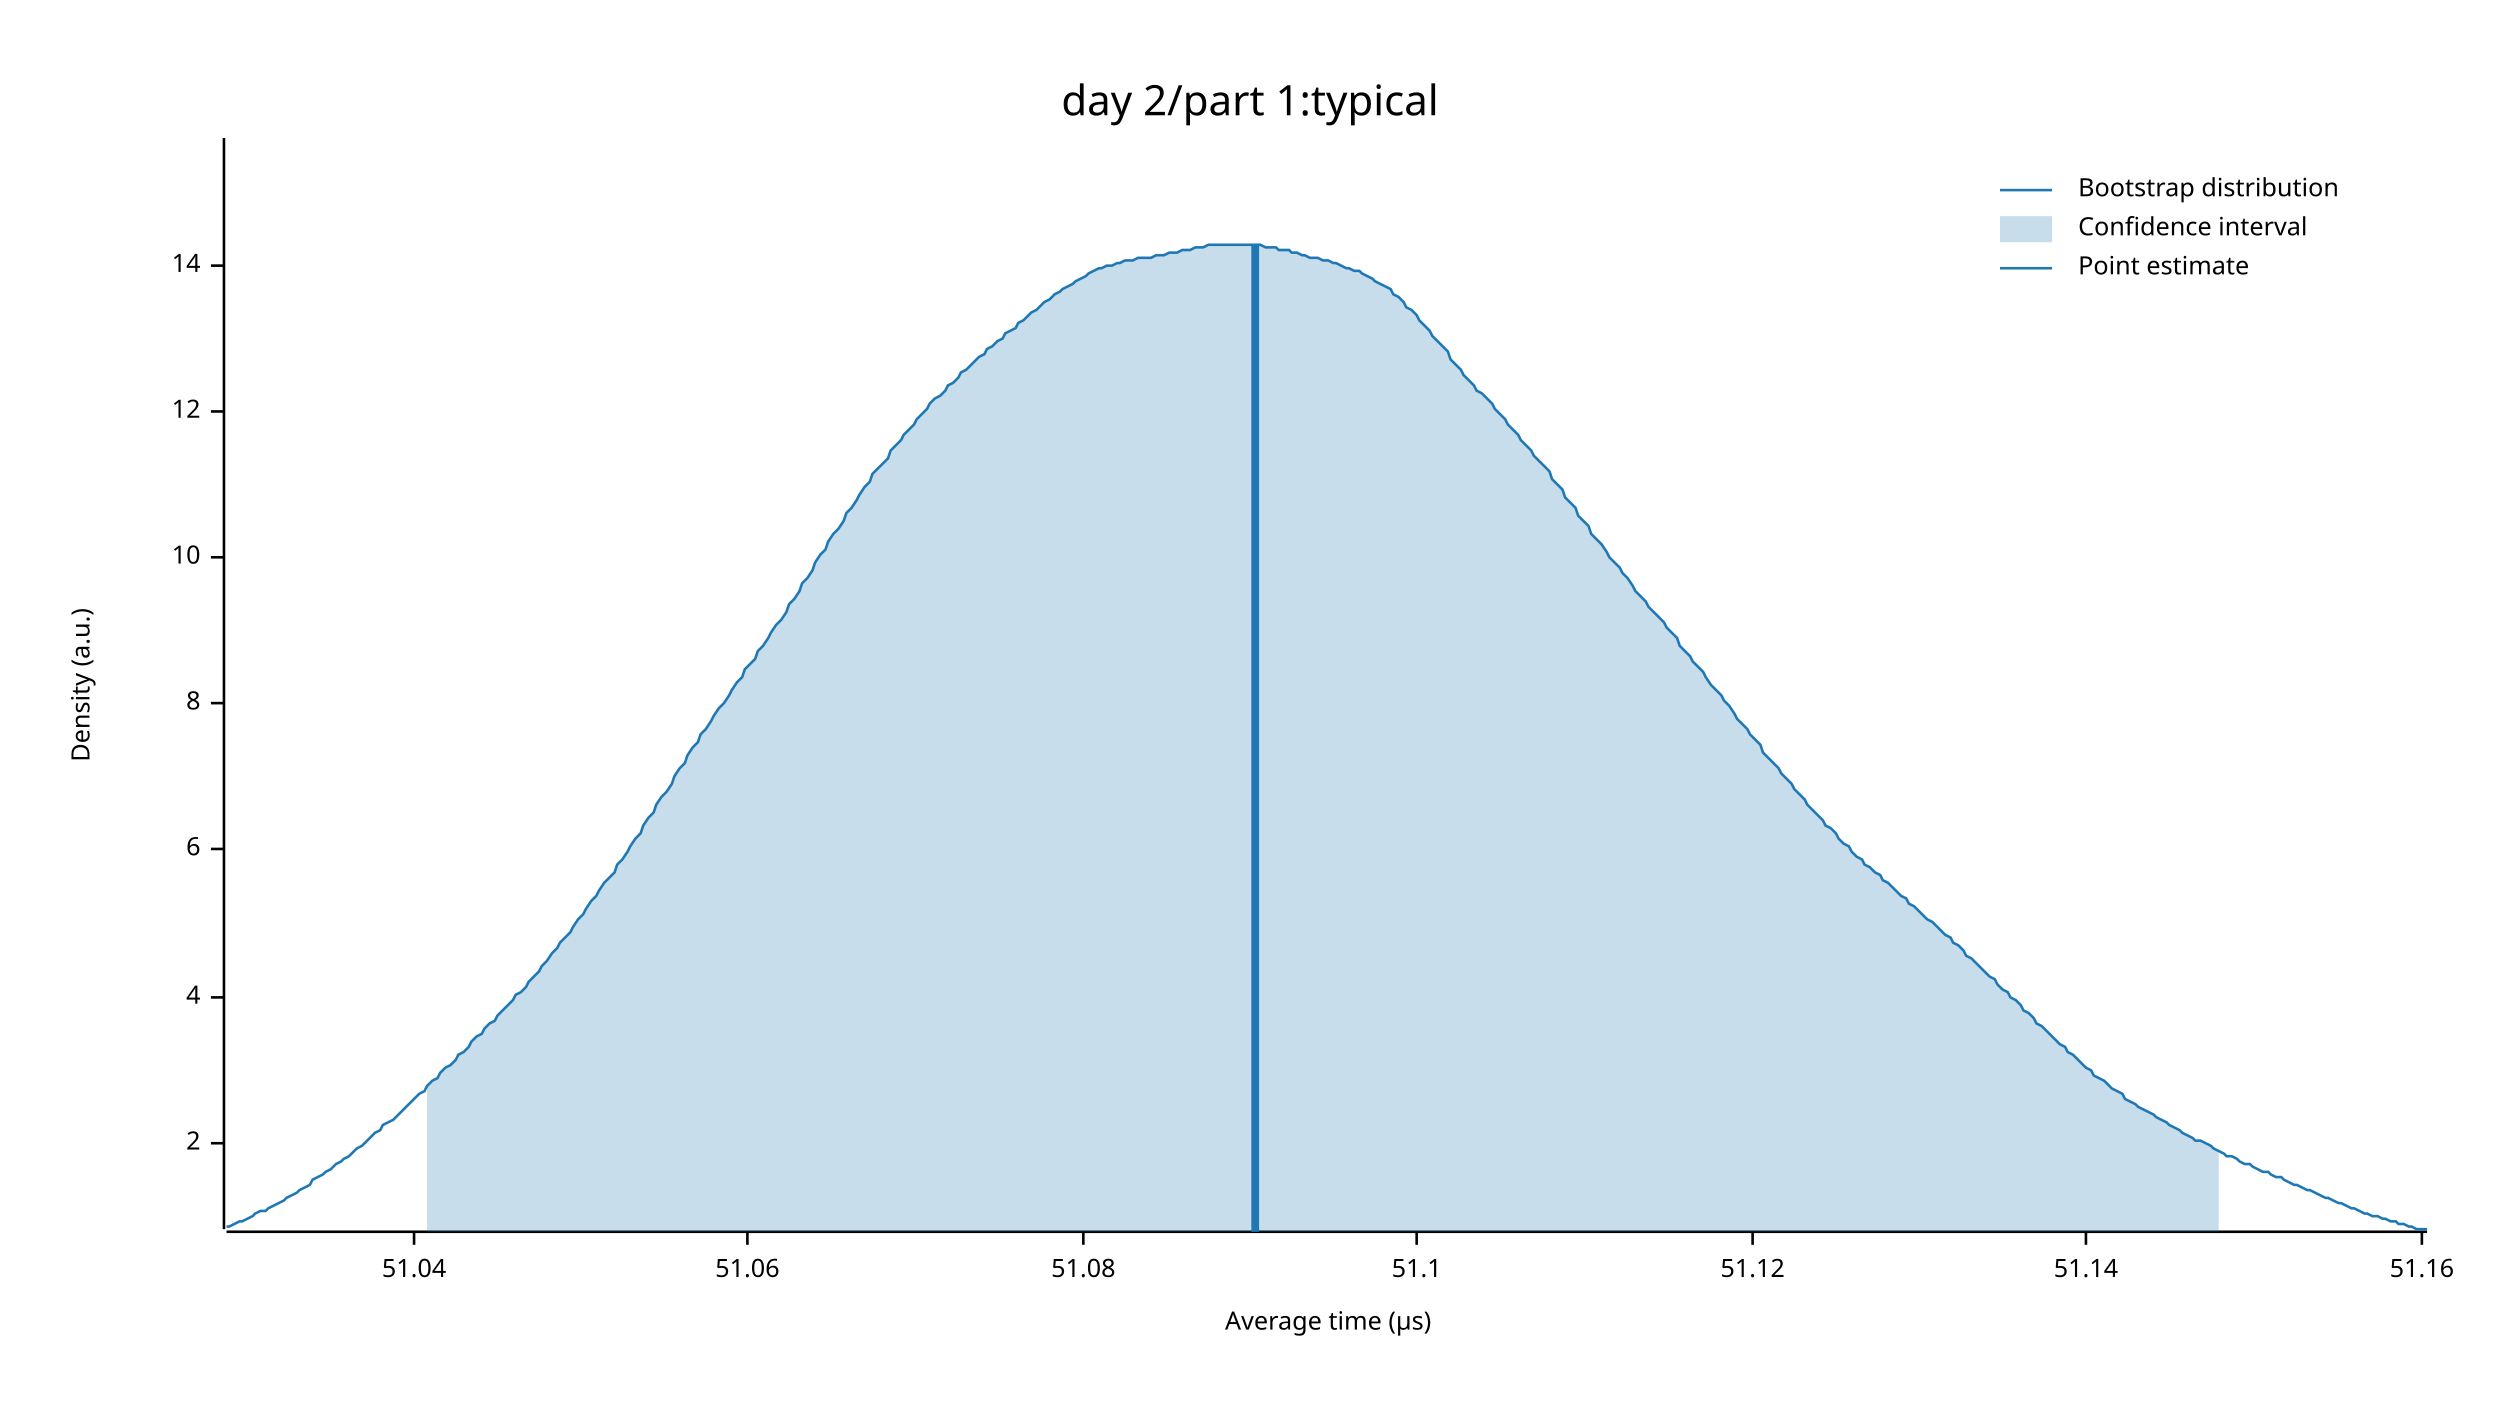
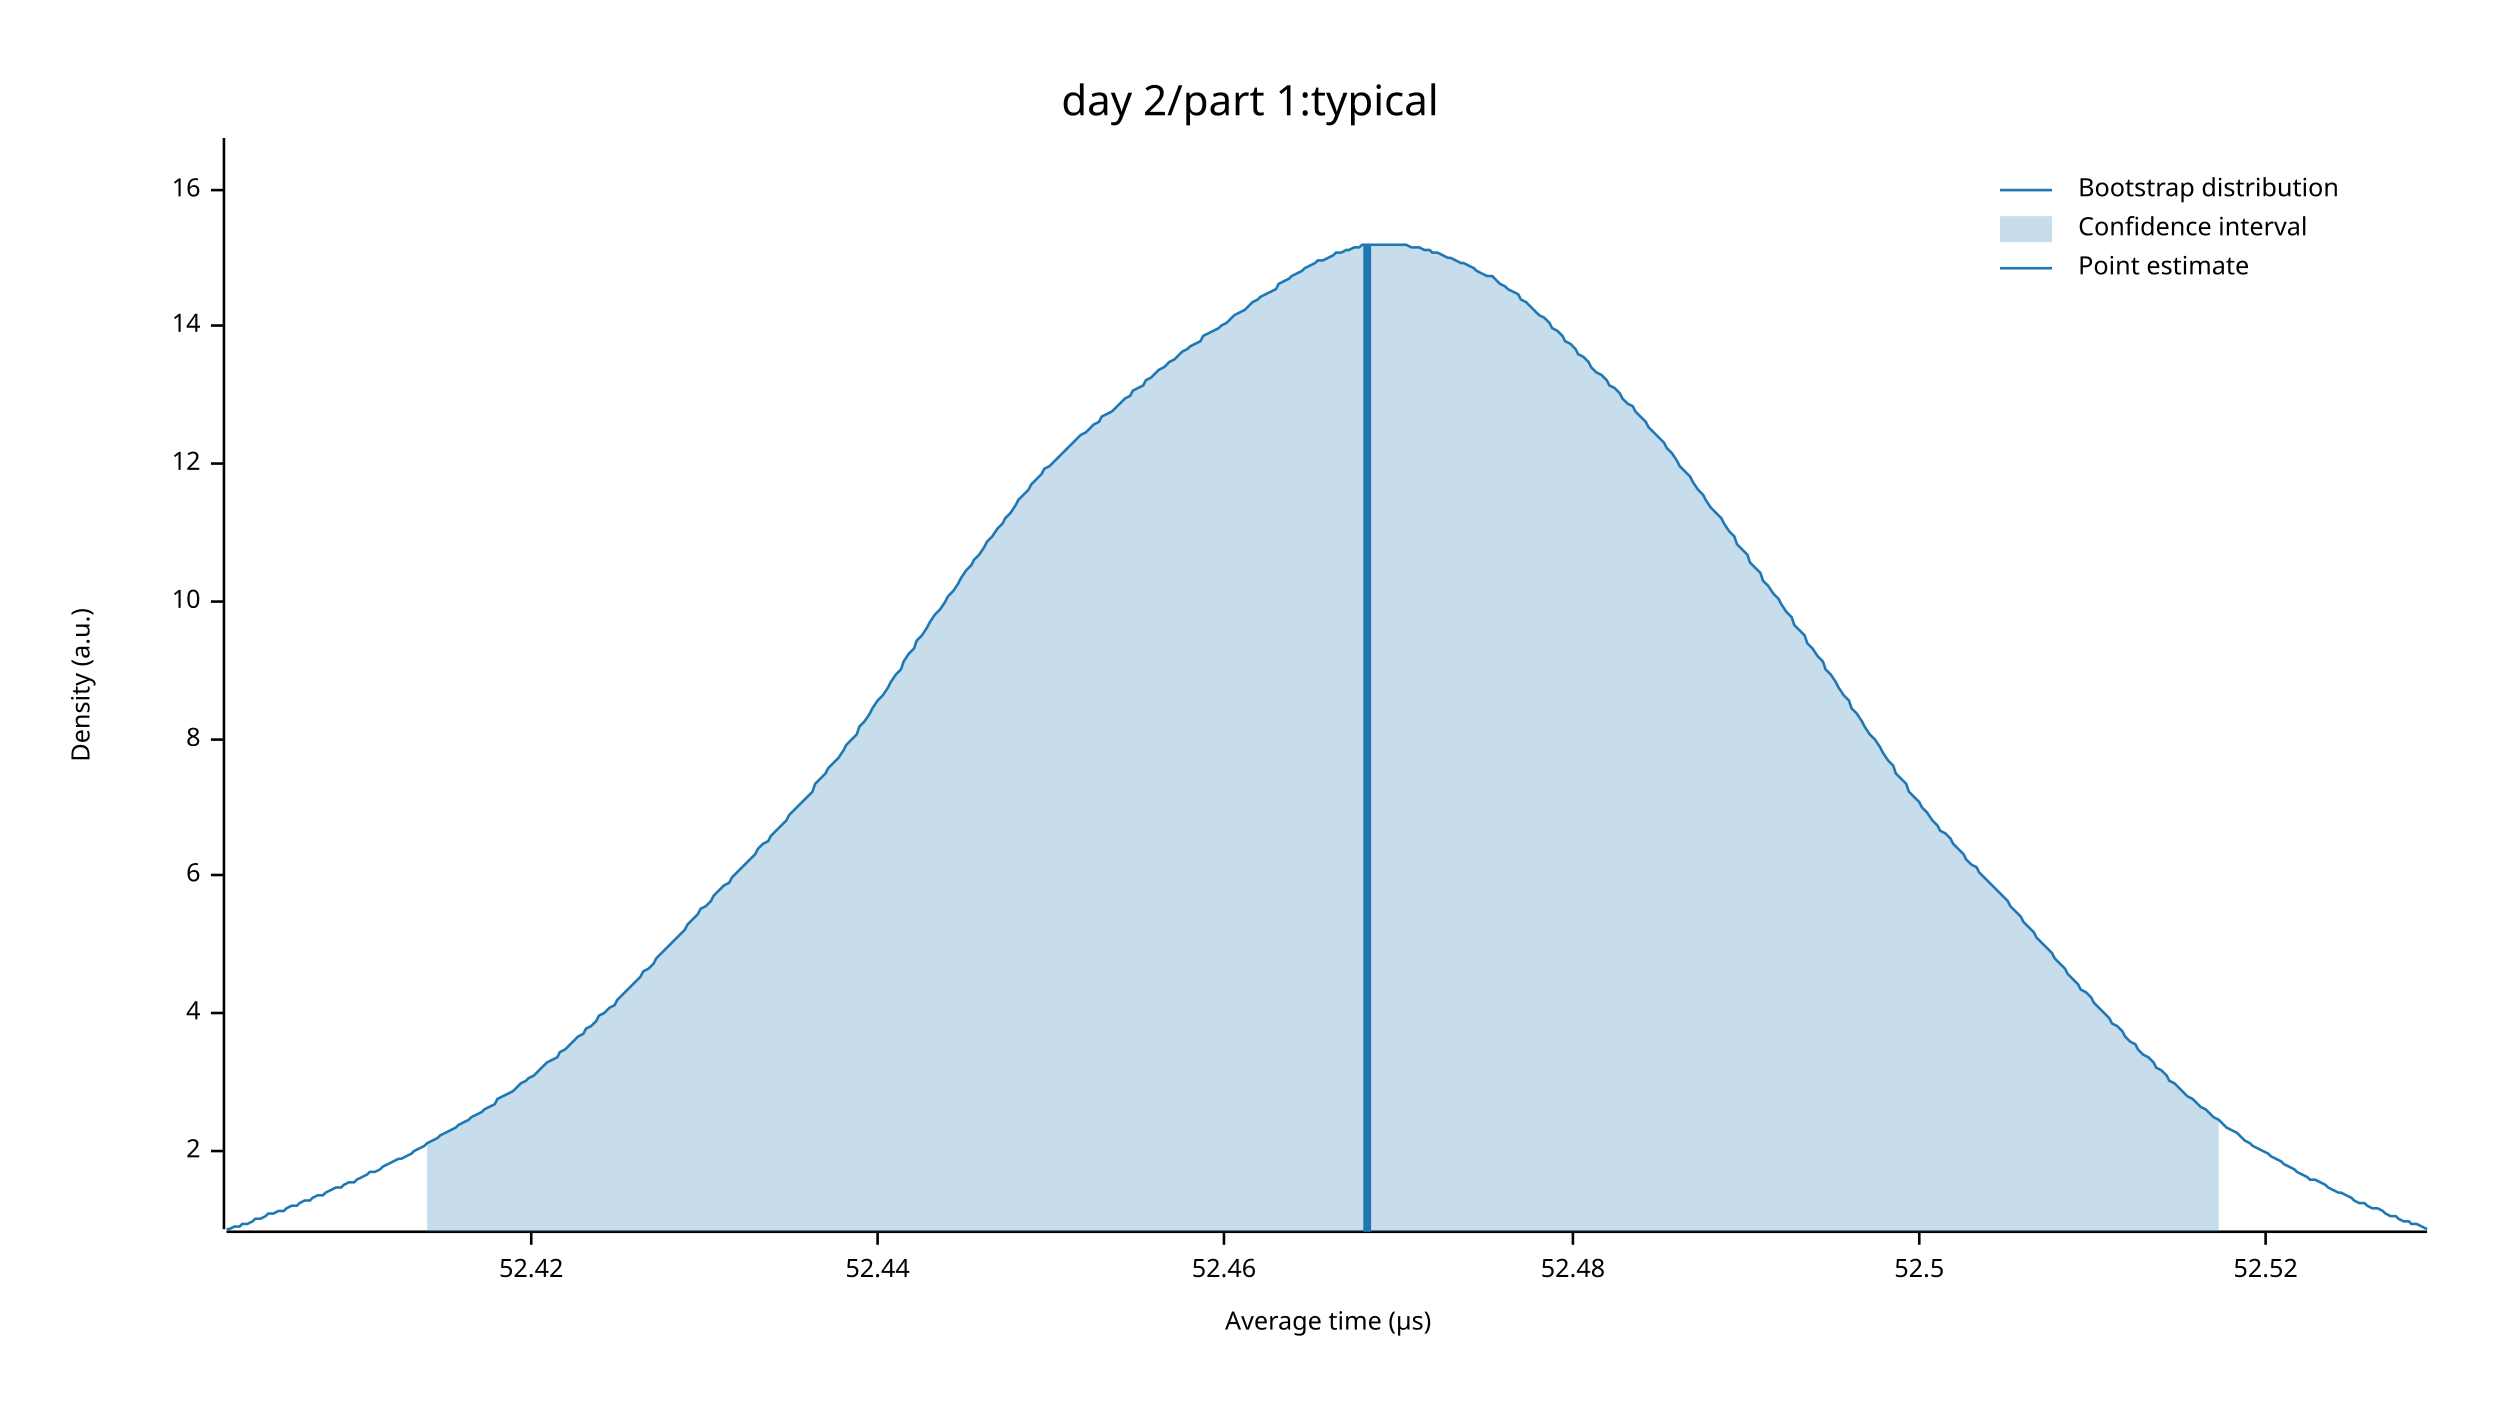
<svg xmlns="http://www.w3.org/2000/svg" width="960" height="540" viewBox="0 0 960 540">
  <text x="480" y="32" dy="0.76em" text-anchor="middle" font-family="sans-serif" font-size="16.129" opacity="1" fill="#000000">
day 2/part 1:typical
</text>
  <text x="27" y="263" dy="0.76em" text-anchor="middle" font-family="sans-serif" font-size="9.677" opacity="1" fill="#000000" transform="rotate(270, 27, 263)">
Density (a.u.)
</text>
  <text x="510" y="513" dy="-0.5ex" text-anchor="middle" font-family="sans-serif" font-size="9.677" opacity="1" fill="#000000">
Average time (µs)
</text>
  <polyline fill="none" opacity="1" stroke="#000000" stroke-width="1" points="86,53 86,472 " />
-   <text x="77" y="439" dy="0.5ex" text-anchor="end" font-family="sans-serif" font-size="9.677" opacity="1" fill="#000000">
+   <text x="77" y="442" dy="0.5ex" text-anchor="end" font-family="sans-serif" font-size="9.677" opacity="1" fill="#000000">
2
</text>
-   <polyline fill="none" opacity="1" stroke="#000000" stroke-width="1" points="81,439 86,439 " />
-   <text x="77" y="383" dy="0.5ex" text-anchor="end" font-family="sans-serif" font-size="9.677" opacity="1" fill="#000000">
+   <polyline fill="none" opacity="1" stroke="#000000" stroke-width="1" points="81,442 86,442 " />
+   <text x="77" y="389" dy="0.5ex" text-anchor="end" font-family="sans-serif" font-size="9.677" opacity="1" fill="#000000">
4
</text>
-   <polyline fill="none" opacity="1" stroke="#000000" stroke-width="1" points="81,383 86,383 " />
-   <text x="77" y="326" dy="0.5ex" text-anchor="end" font-family="sans-serif" font-size="9.677" opacity="1" fill="#000000">
+   <polyline fill="none" opacity="1" stroke="#000000" stroke-width="1" points="81,389 86,389 " />
+   <text x="77" y="336" dy="0.5ex" text-anchor="end" font-family="sans-serif" font-size="9.677" opacity="1" fill="#000000">
6
</text>
-   <polyline fill="none" opacity="1" stroke="#000000" stroke-width="1" points="81,326 86,326 " />
-   <text x="77" y="270" dy="0.5ex" text-anchor="end" font-family="sans-serif" font-size="9.677" opacity="1" fill="#000000">
+   <polyline fill="none" opacity="1" stroke="#000000" stroke-width="1" points="81,336 86,336 " />
+   <text x="77" y="284" dy="0.5ex" text-anchor="end" font-family="sans-serif" font-size="9.677" opacity="1" fill="#000000">
8
</text>
-   <polyline fill="none" opacity="1" stroke="#000000" stroke-width="1" points="81,270 86,270 " />
-   <text x="77" y="214" dy="0.5ex" text-anchor="end" font-family="sans-serif" font-size="9.677" opacity="1" fill="#000000">
+   <polyline fill="none" opacity="1" stroke="#000000" stroke-width="1" points="81,284 86,284 " />
+   <text x="77" y="231" dy="0.5ex" text-anchor="end" font-family="sans-serif" font-size="9.677" opacity="1" fill="#000000">
10
</text>
-   <polyline fill="none" opacity="1" stroke="#000000" stroke-width="1" points="81,214 86,214 " />
-   <text x="77" y="158" dy="0.5ex" text-anchor="end" font-family="sans-serif" font-size="9.677" opacity="1" fill="#000000">
+   <polyline fill="none" opacity="1" stroke="#000000" stroke-width="1" points="81,231 86,231 " />
+   <text x="77" y="178" dy="0.5ex" text-anchor="end" font-family="sans-serif" font-size="9.677" opacity="1" fill="#000000">
12
</text>
-   <polyline fill="none" opacity="1" stroke="#000000" stroke-width="1" points="81,158 86,158 " />
-   <text x="77" y="102" dy="0.5ex" text-anchor="end" font-family="sans-serif" font-size="9.677" opacity="1" fill="#000000">
+   <polyline fill="none" opacity="1" stroke="#000000" stroke-width="1" points="81,178 86,178 " />
+   <text x="77" y="125" dy="0.5ex" text-anchor="end" font-family="sans-serif" font-size="9.677" opacity="1" fill="#000000">
14
</text>
-   <polyline fill="none" opacity="1" stroke="#000000" stroke-width="1" points="81,102 86,102 " />
+   <polyline fill="none" opacity="1" stroke="#000000" stroke-width="1" points="81,125 86,125 " />
+   <text x="77" y="73" dy="0.5ex" text-anchor="end" font-family="sans-serif" font-size="9.677" opacity="1" fill="#000000">
+ 16
+ </text>
+   <polyline fill="none" opacity="1" stroke="#000000" stroke-width="1" points="81,73 86,73 " />
  <polyline fill="none" opacity="1" stroke="#000000" stroke-width="1" points="87,473 932,473 " />
-   <text x="159" y="483" dy="0.76em" text-anchor="middle" font-family="sans-serif" font-size="9.677" opacity="1" fill="#000000">
- 51.04
+   <text x="204" y="483" dy="0.76em" text-anchor="middle" font-family="sans-serif" font-size="9.677" opacity="1" fill="#000000">
+ 52.42
</text>
-   <polyline fill="none" opacity="1" stroke="#000000" stroke-width="1" points="159,473 159,478 " />
-   <text x="287" y="483" dy="0.76em" text-anchor="middle" font-family="sans-serif" font-size="9.677" opacity="1" fill="#000000">
- 51.06
+   <polyline fill="none" opacity="1" stroke="#000000" stroke-width="1" points="204,473 204,478 " />
+   <text x="337" y="483" dy="0.76em" text-anchor="middle" font-family="sans-serif" font-size="9.677" opacity="1" fill="#000000">
+ 52.44
</text>
-   <polyline fill="none" opacity="1" stroke="#000000" stroke-width="1" points="287,473 287,478 " />
-   <text x="416" y="483" dy="0.76em" text-anchor="middle" font-family="sans-serif" font-size="9.677" opacity="1" fill="#000000">
- 51.08
+   <polyline fill="none" opacity="1" stroke="#000000" stroke-width="1" points="337,473 337,478 " />
+   <text x="470" y="483" dy="0.76em" text-anchor="middle" font-family="sans-serif" font-size="9.677" opacity="1" fill="#000000">
+ 52.46
</text>
-   <polyline fill="none" opacity="1" stroke="#000000" stroke-width="1" points="416,473 416,478 " />
-   <text x="544" y="483" dy="0.76em" text-anchor="middle" font-family="sans-serif" font-size="9.677" opacity="1" fill="#000000">
- 51.1
+   <polyline fill="none" opacity="1" stroke="#000000" stroke-width="1" points="470,473 470,478 " />
+   <text x="604" y="483" dy="0.76em" text-anchor="middle" font-family="sans-serif" font-size="9.677" opacity="1" fill="#000000">
+ 52.48
</text>
-   <polyline fill="none" opacity="1" stroke="#000000" stroke-width="1" points="544,473 544,478 " />
-   <text x="673" y="483" dy="0.76em" text-anchor="middle" font-family="sans-serif" font-size="9.677" opacity="1" fill="#000000">
- 51.12
+   <polyline fill="none" opacity="1" stroke="#000000" stroke-width="1" points="604,473 604,478 " />
+   <text x="737" y="483" dy="0.76em" text-anchor="middle" font-family="sans-serif" font-size="9.677" opacity="1" fill="#000000">
+ 52.5
</text>
-   <polyline fill="none" opacity="1" stroke="#000000" stroke-width="1" points="673,473 673,478 " />
-   <text x="801" y="483" dy="0.76em" text-anchor="middle" font-family="sans-serif" font-size="9.677" opacity="1" fill="#000000">
- 51.14
+   <polyline fill="none" opacity="1" stroke="#000000" stroke-width="1" points="737,473 737,478 " />
+   <text x="870" y="483" dy="0.76em" text-anchor="middle" font-family="sans-serif" font-size="9.677" opacity="1" fill="#000000">
+ 52.52
</text>
-   <polyline fill="none" opacity="1" stroke="#000000" stroke-width="1" points="801,473 801,478 " />
-   <text x="930" y="483" dy="0.76em" text-anchor="middle" font-family="sans-serif" font-size="9.677" opacity="1" fill="#000000">
- 51.16
- </text>
-   <polyline fill="none" opacity="1" stroke="#000000" stroke-width="1" points="930,473 930,478 " />
-   <polyline fill="none" opacity="1" stroke="#1F78B4" stroke-width="1" points="87,471 88,471 90,470 92,469 93,469 95,468 97,467 98,466 100,465 102,465 103,464 105,463 107,462 109,461 110,460 112,459 114,458 115,457 117,456 119,455 120,453 122,452 124,451 125,450 127,449 129,447 131,446 132,445 134,444 136,442 137,441 139,440 141,438 142,437 144,435 146,434 147,432 149,431 151,430 153,428 154,427 156,425 158,423 159,422 161,420 163,419 164,417 166,415 168,414 169,412 171,410 173,409 175,407 176,405 178,404 180,402 181,400 183,398 185,397 186,395 188,393 190,392 191,390 193,388 195,386 197,384 198,382 200,381 202,379 203,377 205,375 207,373 208,371 210,369 212,366 214,364 215,362 217,360 219,358 220,356 222,353 224,351 225,349 227,346 229,344 230,342 232,339 234,337 236,335 237,332 239,330 241,327 242,325 244,322 246,320 247,317 249,314 251,312 252,309 254,306 256,304 258,301 259,298 261,295 263,293 264,290 266,287 268,285 269,282 271,280 273,277 274,275 276,272 278,270 280,267 281,265 283,262 285,260 286,257 288,255 290,253 291,250 293,248 295,245 296,243 298,240 300,238 302,235 303,232 305,230 307,227 308,224 310,222 312,219 313,216 315,213 317,211 318,208 320,205 322,203 324,200 325,197 327,195 329,192 330,190 332,187 334,185 335,182 337,180 339,178 341,176 342,173 344,171 346,169 347,167 349,165 351,163 352,161 354,159 356,157 357,155 359,153 361,152 363,150 364,148 366,147 368,145 369,143 371,142 373,140 374,139 376,137 378,136 379,134 381,133 383,131 385,130 386,128 388,127 390,126 391,124 393,123 395,121 396,120 398,119 400,117 401,116 403,115 405,113 407,112 408,111 410,110 412,109 413,108 415,107 417,106 418,105 420,104 422,103 423,103 425,102 427,102 429,101 430,101 432,100 434,100 435,100 437,99 439,99 440,99 442,99 444,98 445,98 447,98 449,97 451,97 452,97 454,96 456,96 457,96 459,95 461,95 462,95 464,94 466,94 468,94 469,94 471,94 473,94 474,94 476,94 478,94 479,94 481,94 483,94 484,94 486,95 488,95 490,95 491,96 493,96 495,96 496,97 498,97 500,98 501,98 503,99 505,99 506,99 508,100 510,100 512,101 513,101 515,102 517,103 518,103 520,104 522,104 523,105 525,106 527,107 528,108 530,109 532,110 534,111 535,113 537,114 539,116 540,118 542,119 544,121 545,123 547,125 549,127 550,129 552,131 554,133 556,135 557,138 559,140 561,142 562,144 564,146 566,148 567,150 569,151 571,153 573,155 574,157 576,159 578,161 579,163 581,165 583,167 584,169 586,171 588,173 589,175 591,177 593,179 595,181 596,184 598,186 600,188 601,191 603,193 605,195 606,198 608,200 610,202 611,205 613,207 615,209 617,212 618,214 620,216 622,218 623,220 625,222 627,225 628,227 630,229 632,231 633,233 635,235 637,237 639,239 640,241 642,243 644,245 645,248 647,250 649,252 650,254 652,256 654,258 655,260 657,263 659,265 661,267 662,269 664,271 666,274 667,276 669,278 671,280 672,282 674,284 676,286 677,289 679,291 681,293 683,295 684,297 686,299 688,301 689,303 691,305 693,307 694,309 696,311 698,313 700,315 701,317 703,318 705,320 706,322 708,324 710,325 711,327 713,329 715,330 716,332 718,333 720,335 722,336 723,338 725,339 727,341 728,342 730,344 732,345 733,347 735,348 737,350 738,351 740,353 742,354 744,356 745,357 747,359 749,360 750,362 752,363 754,365 755,367 757,368 759,370 760,371 762,373 764,375 766,376 767,378 769,380 771,381 772,383 774,384 776,386 777,388 779,389 781,391 782,393 784,394 786,396 788,398 789,399 791,401 793,402 794,404 796,405 798,407 799,408 801,410 803,411 804,413 806,414 808,415 810,417 811,418 813,419 815,420 816,422 818,423 820,424 821,425 823,426 825,427 827,428 828,429 830,430 832,431 833,432 835,433 837,434 838,435 840,436 842,437 843,438 845,438 847,439 849,440 850,441 852,442 854,443 855,444 857,444 859,445 860,446 862,447 864,447 865,448 867,449 869,450 871,450 872,451 874,452 876,452 877,453 879,454 881,455 882,455 884,456 886,457 887,457 889,458 891,459 893,460 894,460 896,461 898,462 899,462 901,463 903,464 904,464 906,465 908,466 909,466 911,467 913,467 915,468 916,468 918,469 920,469 921,470 923,470 925,471 926,471 928,472 930,472 932,472 " />
-   <polygon opacity="0.25" fill="#1F78B4" points="164,417 166,415 168,414 169,412 171,410 173,409 175,407 176,405 178,404 180,402 181,400 183,398 185,397 186,395 188,393 190,392 191,390 193,388 195,386 197,384 198,382 200,381 202,379 203,377 205,375 207,373 208,371 210,369 212,366 214,364 215,362 217,360 219,358 220,356 222,353 224,351 225,349 227,346 229,344 230,342 232,339 234,337 236,335 237,332 239,330 241,327 242,325 244,322 246,320 247,317 249,314 251,312 252,309 254,306 256,304 258,301 259,298 261,295 263,293 264,290 266,287 268,285 269,282 271,280 273,277 274,275 276,272 278,270 280,267 281,265 283,262 285,260 286,257 288,255 290,253 291,250 293,248 295,245 296,243 298,240 300,238 302,235 303,232 305,230 307,227 308,224 310,222 312,219 313,216 315,213 317,211 318,208 320,205 322,203 324,200 325,197 327,195 329,192 330,190 332,187 334,185 335,182 337,180 339,178 341,176 342,173 344,171 346,169 347,167 349,165 351,163 352,161 354,159 356,157 357,155 359,153 361,152 363,150 364,148 366,147 368,145 369,143 371,142 373,140 374,139 376,137 378,136 379,134 381,133 383,131 385,130 386,128 388,127 390,126 391,124 393,123 395,121 396,120 398,119 400,117 401,116 403,115 405,113 407,112 408,111 410,110 412,109 413,108 415,107 417,106 418,105 420,104 422,103 423,103 425,102 427,102 429,101 430,101 432,100 434,100 435,100 437,99 439,99 440,99 442,99 444,98 445,98 447,98 449,97 451,97 452,97 454,96 456,96 457,96 459,95 461,95 462,95 464,94 466,94 468,94 469,94 471,94 473,94 474,94 476,94 478,94 479,94 481,94 483,94 484,94 486,95 488,95 490,95 491,96 493,96 495,96 496,97 498,97 500,98 501,98 503,99 505,99 506,99 508,100 510,100 512,101 513,101 515,102 517,103 518,103 520,104 522,104 523,105 525,106 527,107 528,108 530,109 532,110 534,111 535,113 537,114 539,116 540,118 542,119 544,121 545,123 547,125 549,127 550,129 552,131 554,133 556,135 557,138 559,140 561,142 562,144 564,146 566,148 567,150 569,151 571,153 573,155 574,157 576,159 578,161 579,163 581,165 583,167 584,169 586,171 588,173 589,175 591,177 593,179 595,181 596,184 598,186 600,188 601,191 603,193 605,195 606,198 608,200 610,202 611,205 613,207 615,209 617,212 618,214 620,216 622,218 623,220 625,222 627,225 628,227 630,229 632,231 633,233 635,235 637,237 639,239 640,241 642,243 644,245 645,248 647,250 649,252 650,254 652,256 654,258 655,260 657,263 659,265 661,267 662,269 664,271 666,274 667,276 669,278 671,280 672,282 674,284 676,286 677,289 679,291 681,293 683,295 684,297 686,299 688,301 689,303 691,305 693,307 694,309 696,311 698,313 700,315 701,317 703,318 705,320 706,322 708,324 710,325 711,327 713,329 715,330 716,332 718,333 720,335 722,336 723,338 725,339 727,341 728,342 730,344 732,345 733,347 735,348 737,350 738,351 740,353 742,354 744,356 745,357 747,359 749,360 750,362 752,363 754,365 755,367 757,368 759,370 760,371 762,373 764,375 766,376 767,378 769,380 771,381 772,383 774,384 776,386 777,388 779,389 781,391 782,393 784,394 786,396 788,398 789,399 791,401 793,402 794,404 796,405 798,407 799,408 801,410 803,411 804,413 806,414 808,415 810,417 811,418 813,419 815,420 816,422 818,423 820,424 821,425 823,426 825,427 827,428 828,429 830,430 832,431 833,432 835,433 837,434 838,435 840,436 842,437 843,438 845,438 847,439 849,440 850,441 852,442 852,473 164,473 " />
-   <polyline fill="none" opacity="1" stroke="#1F78B4" stroke-width="3" points="482,473 482,94 " />
+   <polyline fill="none" opacity="1" stroke="#000000" stroke-width="1" points="870,473 870,478 " />
+   <polyline fill="none" opacity="1" stroke="#1F78B4" stroke-width="1" points="87,472 88,472 90,471 92,471 93,470 95,470 97,469 98,468 100,468 102,467 103,466 105,466 107,465 109,465 110,464 112,463 114,463 115,462 117,461 119,461 120,460 122,459 124,459 125,458 127,457 129,456 131,456 132,455 134,454 136,454 137,453 139,452 141,451 142,450 144,450 146,449 147,448 149,447 151,446 153,445 154,445 156,444 158,443 159,442 161,441 163,440 164,439 166,438 168,437 169,436 171,435 173,434 175,433 176,432 178,431 180,430 181,429 183,428 185,427 186,426 188,425 190,424 191,422 193,421 195,420 197,419 198,418 200,416 202,415 203,414 205,413 207,411 208,410 210,408 212,407 214,406 215,404 217,403 219,401 220,400 222,398 224,397 225,395 227,394 229,392 230,390 232,389 234,387 236,386 237,384 239,382 241,380 242,379 244,377 246,375 247,373 249,372 251,370 252,368 254,366 256,364 258,362 259,361 261,359 263,357 264,355 266,353 268,351 269,349 271,348 273,346 274,344 276,342 278,340 280,339 281,337 283,335 285,333 286,332 288,330 290,328 291,326 293,324 295,323 296,321 298,319 300,317 302,315 303,313 305,311 307,309 308,308 310,306 312,304 313,301 315,299 317,297 318,295 320,293 322,291 324,288 325,286 327,284 329,282 330,279 332,277 334,274 335,272 337,269 339,267 341,264 342,262 344,259 346,257 347,254 349,251 351,249 352,246 354,244 356,241 357,239 359,236 361,234 363,231 364,229 366,227 368,224 369,222 371,219 373,217 374,215 376,213 378,210 379,208 381,206 383,203 385,201 386,199 388,197 390,194 391,192 393,190 395,188 396,186 398,184 400,182 401,180 403,179 405,177 407,175 408,174 410,172 412,170 413,169 415,167 417,166 418,165 420,163 422,162 423,160 425,159 427,158 429,156 430,155 432,153 434,152 435,150 437,149 439,148 440,146 442,145 444,143 445,142 447,141 449,139 451,138 452,137 454,135 456,134 457,133 459,132 461,131 462,129 464,128 466,127 468,126 469,125 471,124 473,122 474,121 476,120 478,119 479,118 481,116 483,115 484,114 486,113 488,112 490,111 491,109 493,108 495,107 496,106 498,105 500,104 501,103 503,102 505,101 506,100 508,100 510,99 512,98 513,97 515,97 517,96 518,96 520,95 522,95 523,94 525,94 527,94 528,94 530,94 532,94 534,94 535,94 537,94 539,94 540,94 542,95 544,95 545,95 547,96 549,96 550,97 552,97 554,98 556,99 557,99 559,100 561,101 562,101 564,102 566,103 567,104 569,105 571,106 573,106 574,107 576,109 578,110 579,111 581,112 583,113 584,115 586,116 588,118 589,119 591,121 593,122 595,124 596,126 598,127 600,129 601,131 603,132 605,134 606,136 608,137 610,139 611,141 613,143 615,144 617,146 618,148 620,149 622,151 623,153 625,155 627,156 628,158 630,160 632,162 633,164 635,166 637,168 639,170 640,172 642,174 644,177 645,179 647,181 649,183 650,185 652,188 654,190 655,192 657,195 659,197 661,199 662,201 664,204 666,206 667,209 669,211 671,213 672,216 674,218 676,220 677,223 679,225 681,228 683,230 684,232 686,235 688,237 689,240 691,242 693,244 694,247 696,249 698,252 700,254 701,257 703,259 705,262 706,264 708,267 710,269 711,272 713,274 715,277 716,279 718,282 720,284 722,287 723,289 725,292 727,294 728,297 730,299 732,301 733,304 735,306 737,308 738,310 740,312 742,315 744,317 745,319 747,320 749,322 750,324 752,326 754,328 755,330 757,332 759,333 760,335 762,337 764,339 766,341 767,342 769,344 771,346 772,348 774,350 776,352 777,354 779,356 781,358 782,360 784,362 786,364 788,366 789,368 791,370 793,372 794,374 796,376 798,378 799,380 801,381 803,383 804,385 806,387 808,389 810,391 811,393 813,394 815,396 816,398 818,400 820,401 821,403 823,405 825,406 827,408 828,410 830,411 832,413 833,415 835,416 837,418 838,419 840,421 842,422 843,423 845,425 847,426 849,428 850,429 852,430 854,432 855,433 857,434 859,435 860,436 862,438 864,439 865,440 867,441 869,442 871,443 872,444 874,445 876,446 877,447 879,448 881,449 882,450 884,451 886,452 887,453 889,453 891,454 893,455 894,456 896,457 898,458 899,458 901,459 903,460 904,461 906,462 908,462 909,463 911,464 913,464 915,465 916,466 918,467 920,467 921,468 923,469 925,469 926,470 928,470 930,471 932,472 " />
+   <polygon opacity="0.25" fill="#1F78B4" points="164,439 166,438 168,437 169,436 171,435 173,434 175,433 176,432 178,431 180,430 181,429 183,428 185,427 186,426 188,425 190,424 191,422 193,421 195,420 197,419 198,418 200,416 202,415 203,414 205,413 207,411 208,410 210,408 212,407 214,406 215,404 217,403 219,401 220,400 222,398 224,397 225,395 227,394 229,392 230,390 232,389 234,387 236,386 237,384 239,382 241,380 242,379 244,377 246,375 247,373 249,372 251,370 252,368 254,366 256,364 258,362 259,361 261,359 263,357 264,355 266,353 268,351 269,349 271,348 273,346 274,344 276,342 278,340 280,339 281,337 283,335 285,333 286,332 288,330 290,328 291,326 293,324 295,323 296,321 298,319 300,317 302,315 303,313 305,311 307,309 308,308 310,306 312,304 313,301 315,299 317,297 318,295 320,293 322,291 324,288 325,286 327,284 329,282 330,279 332,277 334,274 335,272 337,269 339,267 341,264 342,262 344,259 346,257 347,254 349,251 351,249 352,246 354,244 356,241 357,239 359,236 361,234 363,231 364,229 366,227 368,224 369,222 371,219 373,217 374,215 376,213 378,210 379,208 381,206 383,203 385,201 386,199 388,197 390,194 391,192 393,190 395,188 396,186 398,184 400,182 401,180 403,179 405,177 407,175 408,174 410,172 412,170 413,169 415,167 417,166 418,165 420,163 422,162 423,160 425,159 427,158 429,156 430,155 432,153 434,152 435,150 437,149 439,148 440,146 442,145 444,143 445,142 447,141 449,139 451,138 452,137 454,135 456,134 457,133 459,132 461,131 462,129 464,128 466,127 468,126 469,125 471,124 473,122 474,121 476,120 478,119 479,118 481,116 483,115 484,114 486,113 488,112 490,111 491,109 493,108 495,107 496,106 498,105 500,104 501,103 503,102 505,101 506,100 508,100 510,99 512,98 513,97 515,97 517,96 518,96 520,95 522,95 523,94 525,94 527,94 528,94 530,94 532,94 534,94 535,94 537,94 539,94 540,94 542,95 544,95 545,95 547,96 549,96 550,97 552,97 554,98 556,99 557,99 559,100 561,101 562,101 564,102 566,103 567,104 569,105 571,106 573,106 574,107 576,109 578,110 579,111 581,112 583,113 584,115 586,116 588,118 589,119 591,121 593,122 595,124 596,126 598,127 600,129 601,131 603,132 605,134 606,136 608,137 610,139 611,141 613,143 615,144 617,146 618,148 620,149 622,151 623,153 625,155 627,156 628,158 630,160 632,162 633,164 635,166 637,168 639,170 640,172 642,174 644,177 645,179 647,181 649,183 650,185 652,188 654,190 655,192 657,195 659,197 661,199 662,201 664,204 666,206 667,209 669,211 671,213 672,216 674,218 676,220 677,223 679,225 681,228 683,230 684,232 686,235 688,237 689,240 691,242 693,244 694,247 696,249 698,252 700,254 701,257 703,259 705,262 706,264 708,267 710,269 711,272 713,274 715,277 716,279 718,282 720,284 722,287 723,289 725,292 727,294 728,297 730,299 732,301 733,304 735,306 737,308 738,310 740,312 742,315 744,317 745,319 747,320 749,322 750,324 752,326 754,328 755,330 757,332 759,333 760,335 762,337 764,339 766,341 767,342 769,344 771,346 772,348 774,350 776,352 777,354 779,356 781,358 782,360 784,362 786,364 788,366 789,368 791,370 793,372 794,374 796,376 798,378 799,380 801,381 803,383 804,385 806,387 808,389 810,391 811,393 813,394 815,396 816,398 818,400 820,401 821,403 823,405 825,406 827,408 828,410 830,411 832,413 833,415 835,416 837,418 838,419 840,421 842,422 843,423 845,425 847,426 849,428 850,429 852,430 852,473 164,473 " />
+   <polyline fill="none" opacity="1" stroke="#1F78B4" stroke-width="3" points="525,473 525,94 " />
  <text x="798" y="68" dy="0.76em" text-anchor="start" font-family="sans-serif" font-size="9.677" opacity="1" fill="#000000">
Bootstrap distribution
</text>
  <text x="798" y="83" dy="0.76em" text-anchor="start" font-family="sans-serif" font-size="9.677" opacity="1" fill="#000000">
Confidence interval
</text>
  <text x="798" y="98" dy="0.76em" text-anchor="start" font-family="sans-serif" font-size="9.677" opacity="1" fill="#000000">
Point estimate
</text>
  <polyline fill="none" opacity="1" stroke="#1F78B4" stroke-width="1" points="768,73 788,73 " />
  <rect x="768" y="83" width="20" height="10" opacity="0.25" fill="#1F78B4" stroke="none" />
  <polyline fill="none" opacity="1" stroke="#1F78B4" stroke-width="1" points="768,103 788,103 " />
</svg>
